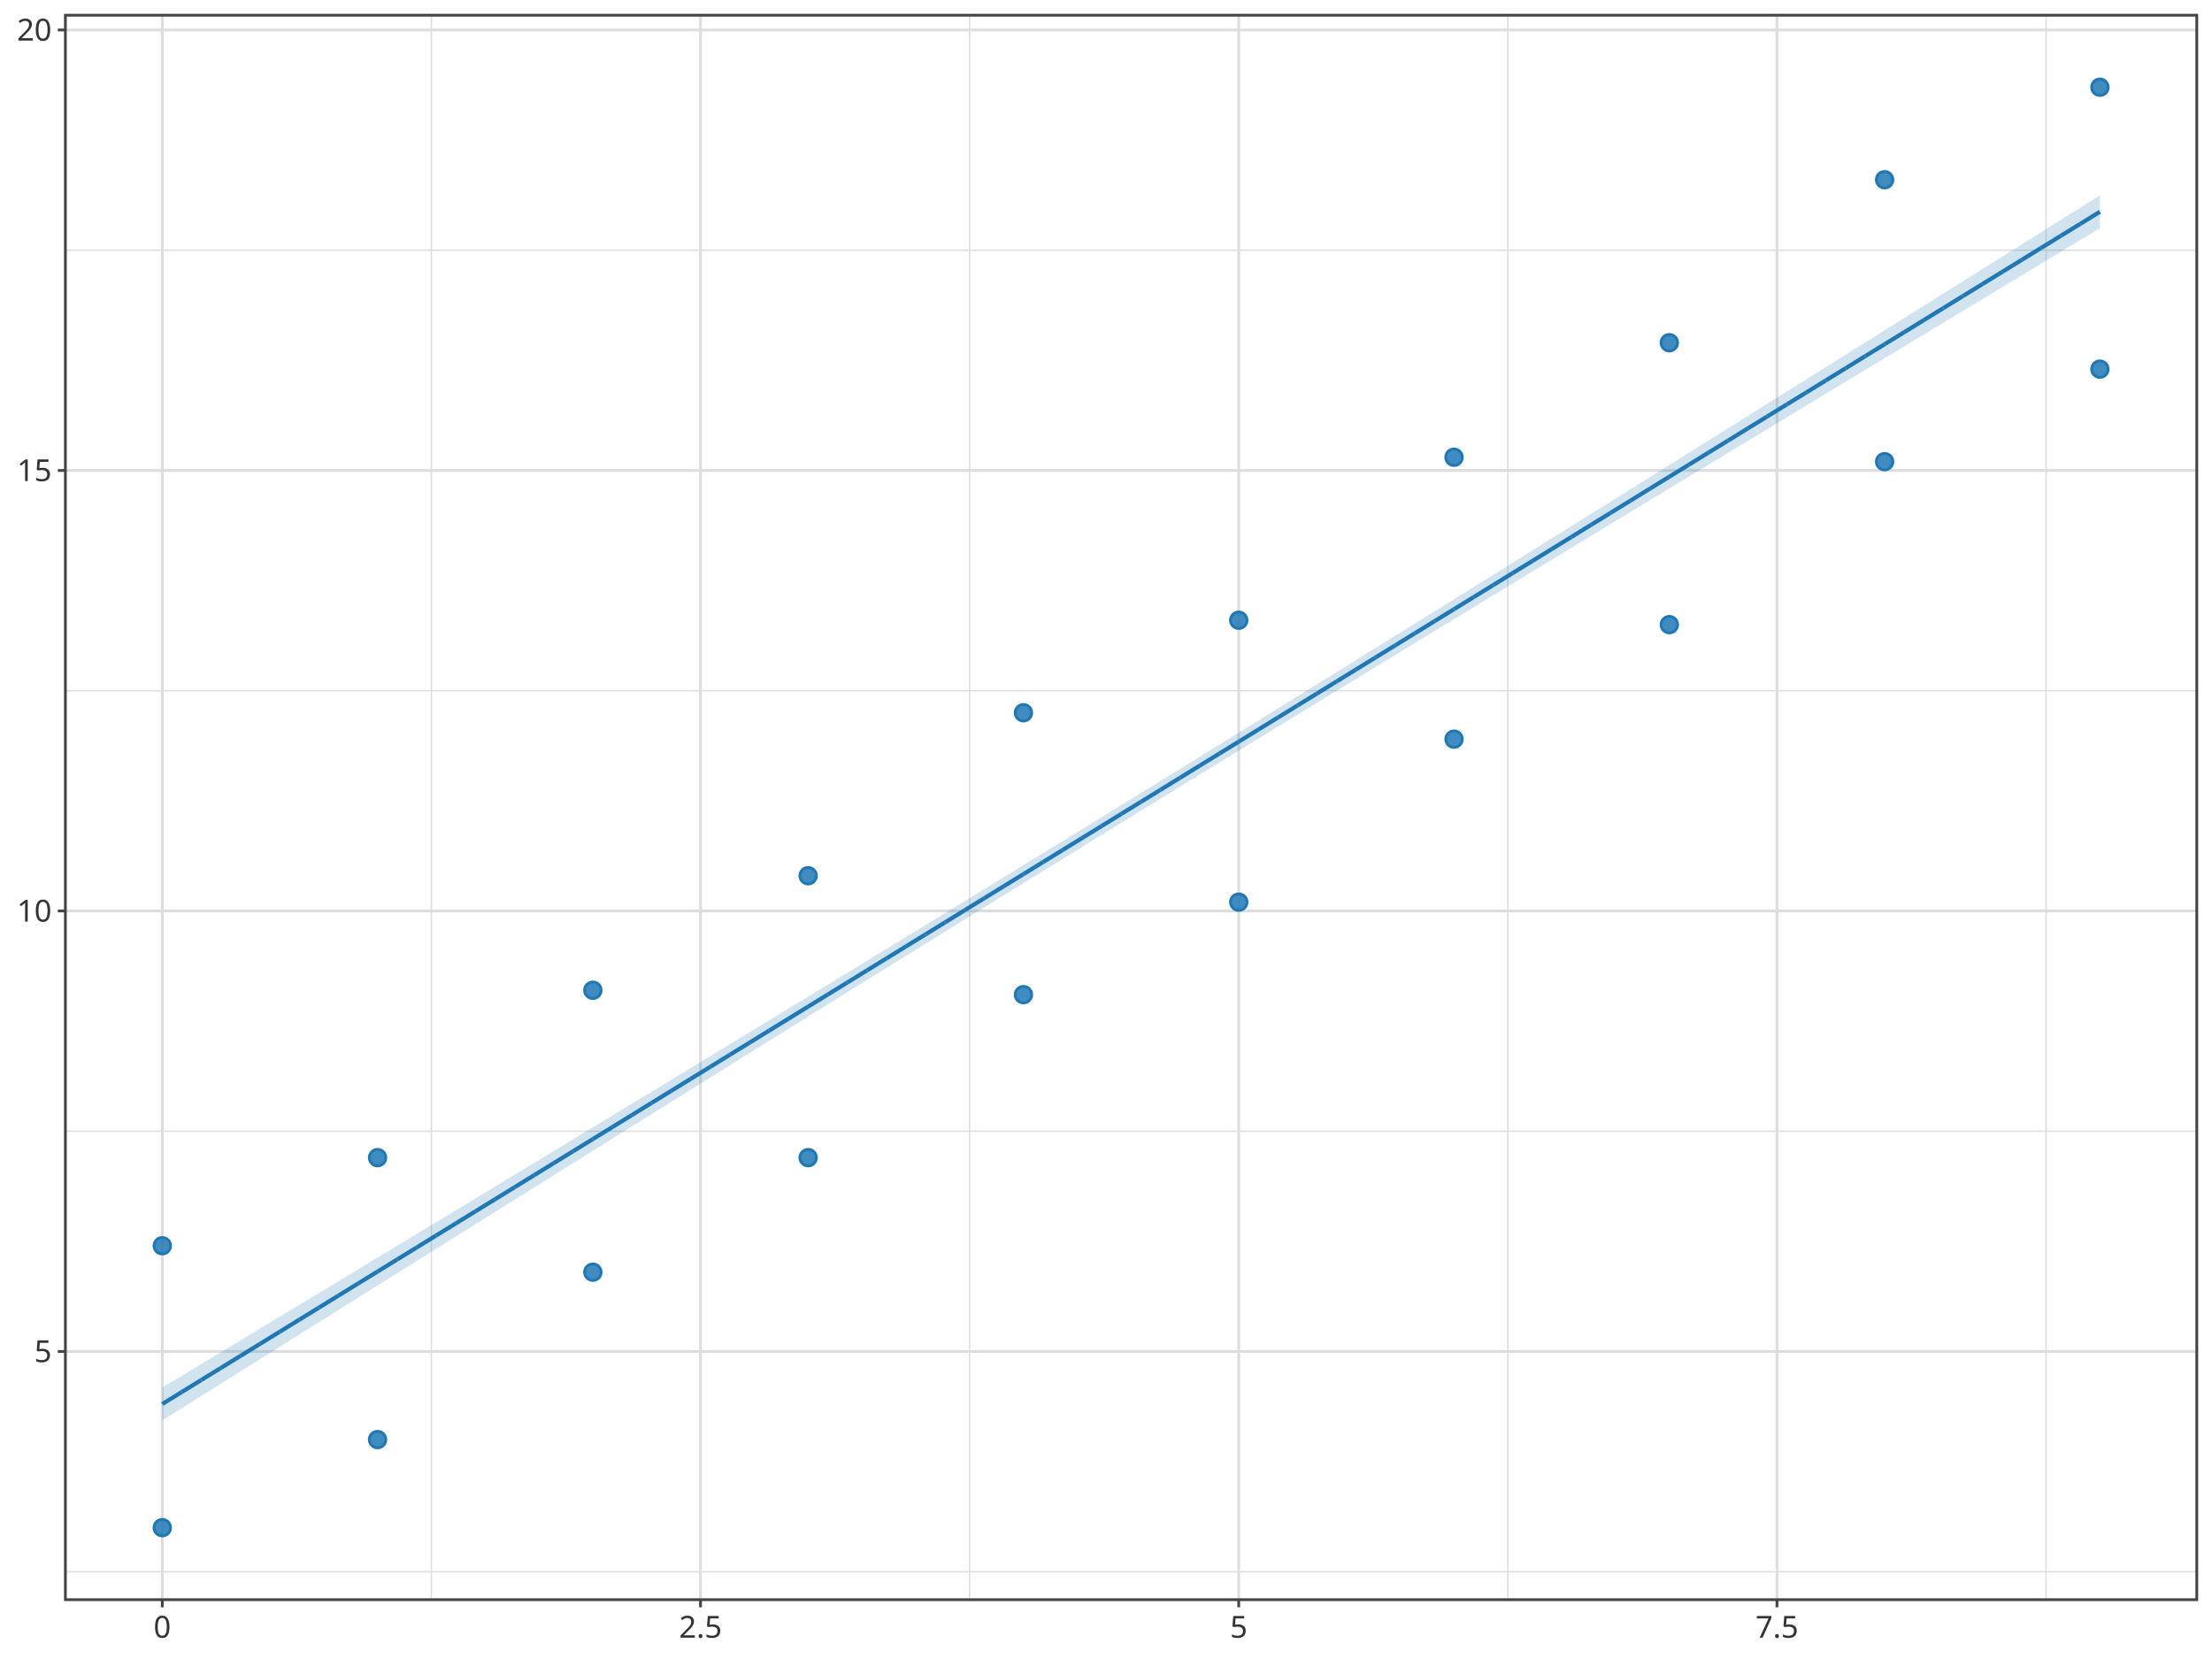
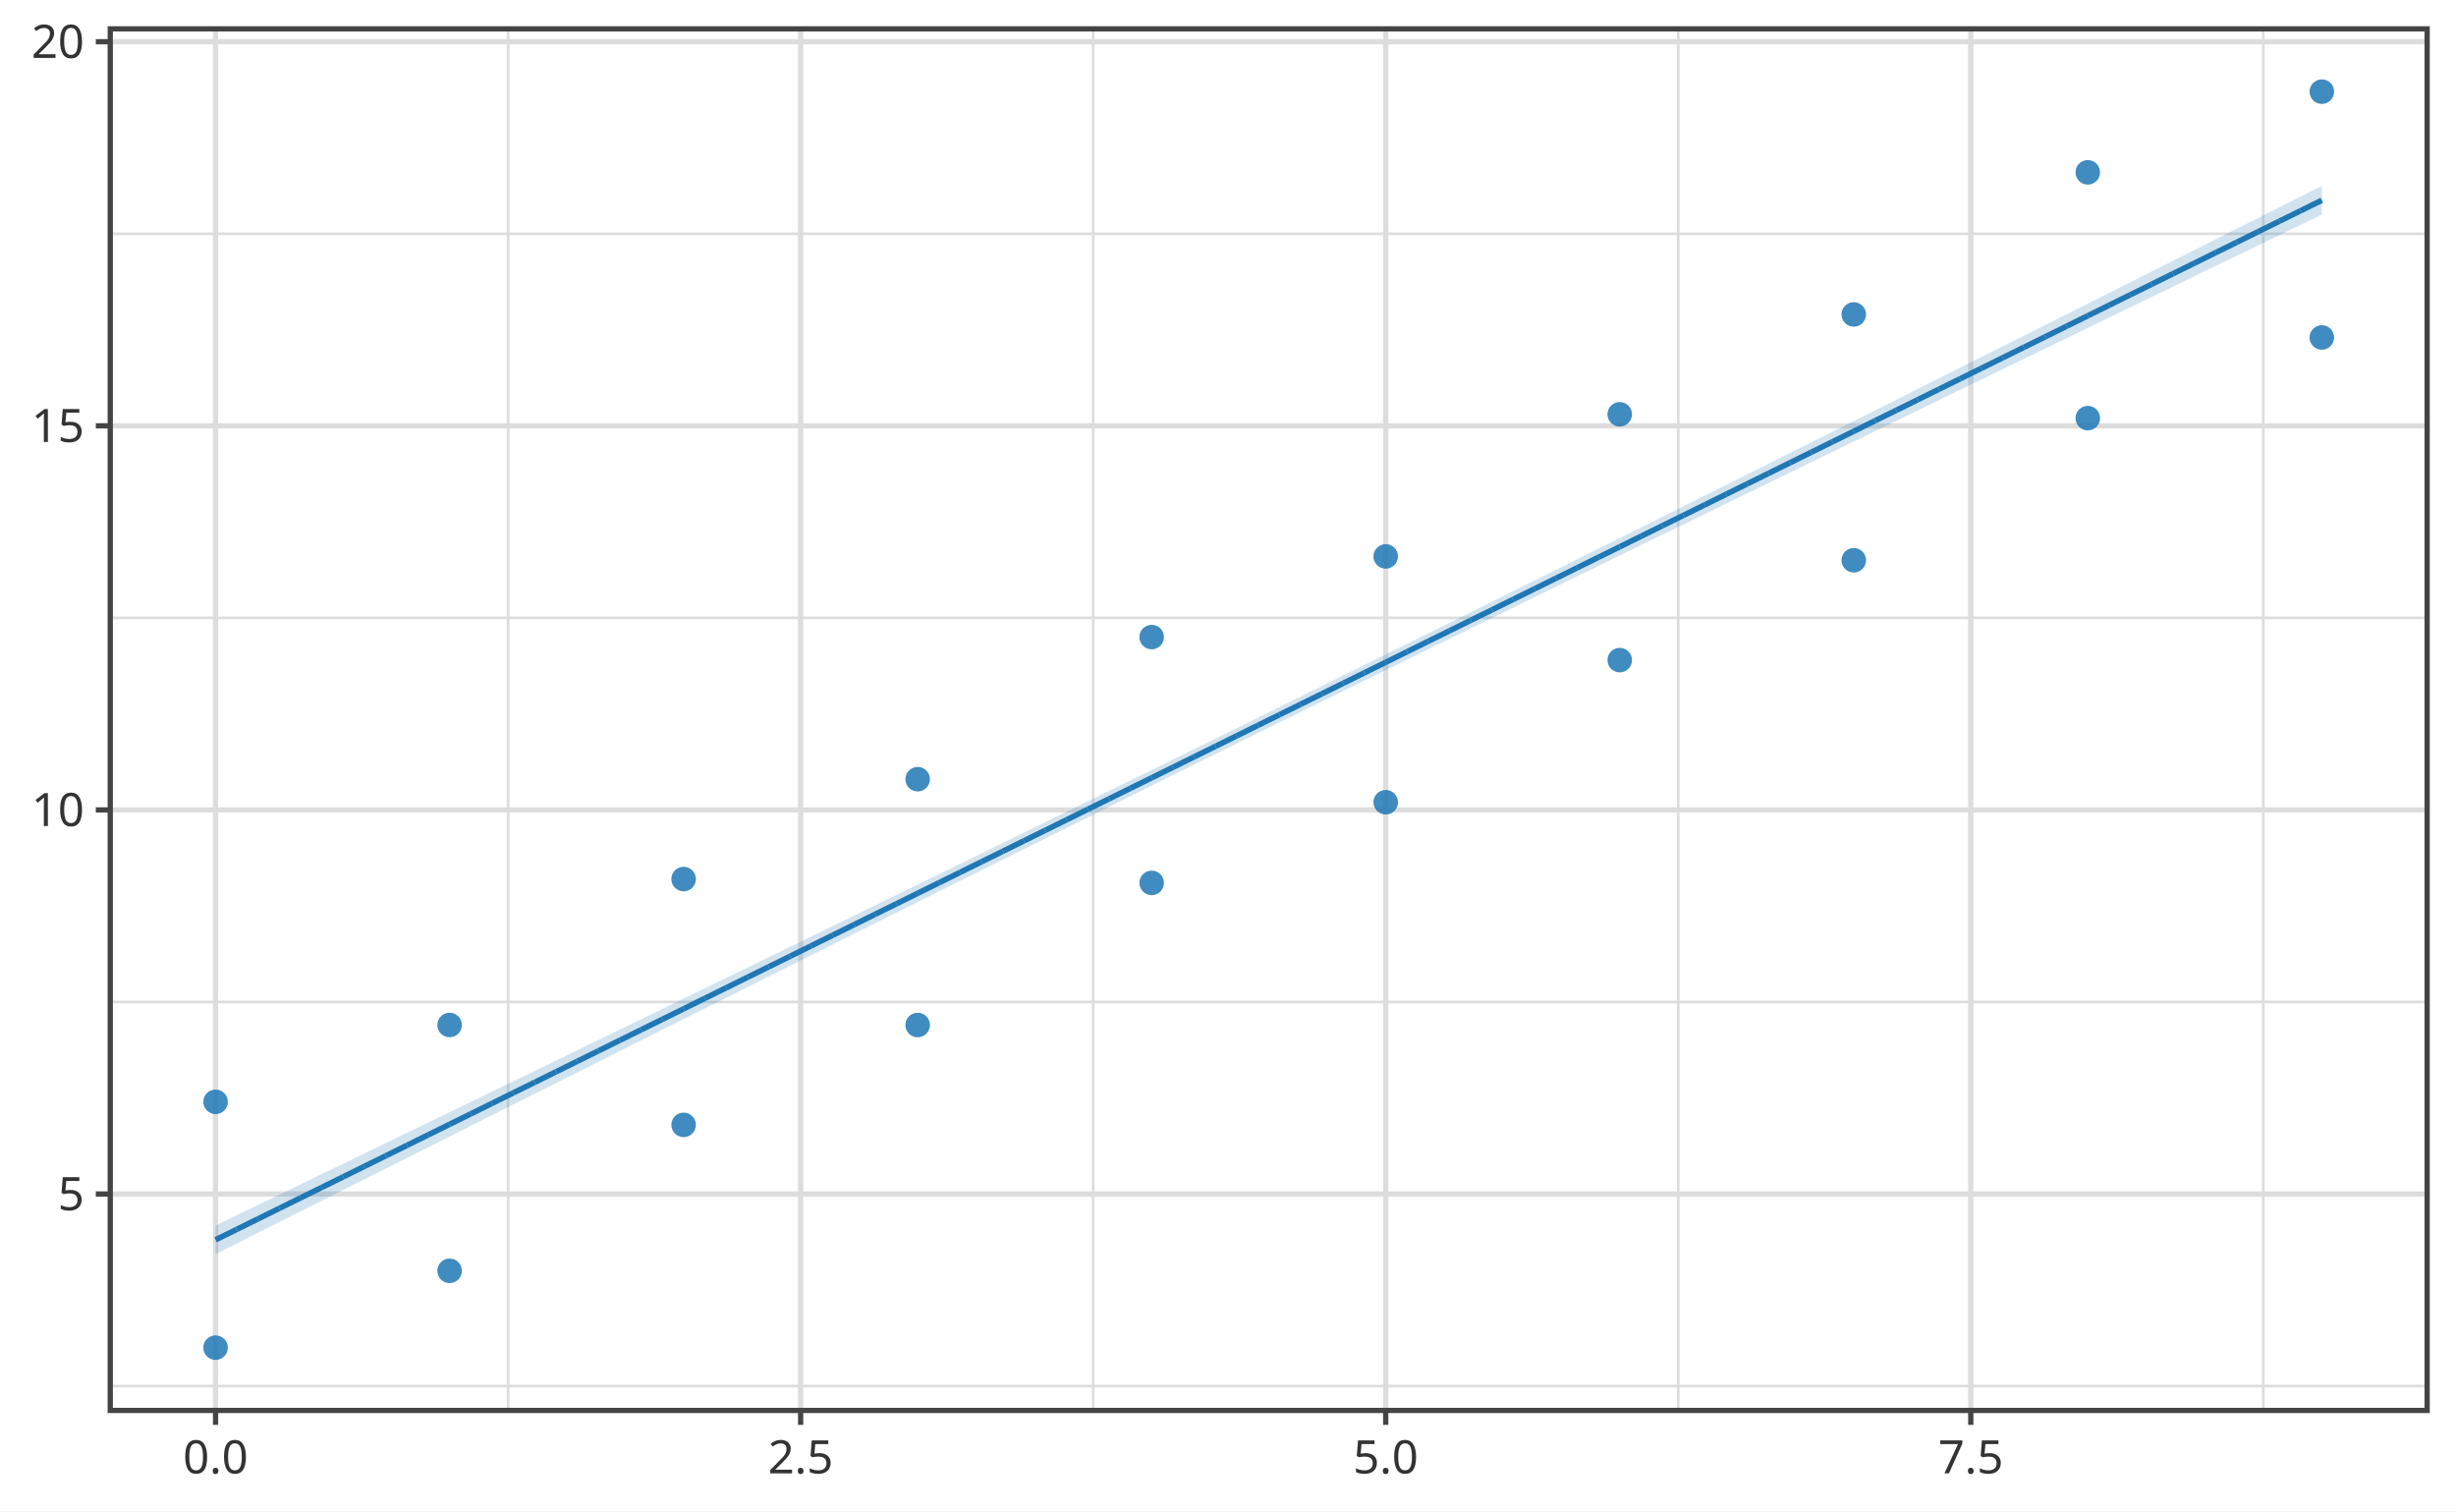
- <svg xmlns="http://www.w3.org/2000/svg" width="800" height="600" viewBox="0 0 800 600">
-   <rect x="0.0" y="0.0" width="800.0" height="600.0" fill="#ffffff" fill-opacity="1.0" stroke="none" />
-   <line x1="156.018" y1="5.5" x2="156.018" y2="578.55" stroke="#dddddd" stroke-width="0.5" />
-   <line x1="350.677" y1="5.5" x2="350.677" y2="578.55" stroke="#dddddd" stroke-width="0.5" />
-   <line x1="545.336" y1="5.5" x2="545.336" y2="578.55" stroke="#dddddd" stroke-width="0.5" />
-   <line x1="739.995" y1="5.5" x2="739.995" y2="578.55" stroke="#dddddd" stroke-width="0.5" />
-   <line x1="58.689" y1="5.5" x2="58.689" y2="578.55" stroke="#dddddd" stroke-width="1.0" />
-   <line x1="253.348" y1="5.5" x2="253.348" y2="578.55" stroke="#dddddd" stroke-width="1.0" />
-   <line x1="448.007" y1="5.5" x2="448.007" y2="578.55" stroke="#dddddd" stroke-width="1.0" />
-   <line x1="642.666" y1="5.5" x2="642.666" y2="578.55" stroke="#dddddd" stroke-width="1.0" />
-   <line x1="23.65" y1="568.434" x2="794.5" y2="568.434" stroke="#dddddd" stroke-width="0.5" />
-   <line x1="23.65" y1="409.12" x2="794.5" y2="409.12" stroke="#dddddd" stroke-width="0.5" />
-   <line x1="23.65" y1="249.807" x2="794.5" y2="249.807" stroke="#dddddd" stroke-width="0.5" />
-   <line x1="23.65" y1="90.494" x2="794.5" y2="90.494" stroke="#dddddd" stroke-width="0.5" />
-   <line x1="23.65" y1="488.777" x2="794.5" y2="488.777" stroke="#dddddd" stroke-width="1.0" />
-   <line x1="23.65" y1="329.464" x2="794.5" y2="329.464" stroke="#dddddd" stroke-width="1.0" />
-   <line x1="23.65" y1="170.15" x2="794.5" y2="170.15" stroke="#dddddd" stroke-width="1.0" />
-   <line x1="23.65" y1="10.837" x2="794.5" y2="10.837" stroke="#dddddd" stroke-width="1.0" />
-   <rect x="23.65" y="5.5" width="770.85" height="573.05" fill="#ffffff" fill-opacity="0.0" stroke="#444444" stroke-width="1.0" />
-   <line x1="58.689" y1="578.55" x2="58.689" y2="581.3" stroke="#444444" stroke-width="1.0" />
-   <text x="58.689" y="592.3" fill="#333333" font-size="11.0" font-family="sans-serif" text-anchor="middle">0</text>
-   <line x1="253.348" y1="578.55" x2="253.348" y2="581.3" stroke="#444444" stroke-width="1.0" />
-   <text x="253.348" y="592.3" fill="#333333" font-size="11.0" font-family="sans-serif" text-anchor="middle">2.5</text>
-   <line x1="448.007" y1="578.55" x2="448.007" y2="581.3" stroke="#444444" stroke-width="1.0" />
-   <text x="448.007" y="592.3" fill="#333333" font-size="11.0" font-family="sans-serif" text-anchor="middle">5</text>
-   <line x1="642.666" y1="578.55" x2="642.666" y2="581.3" stroke="#444444" stroke-width="1.0" />
-   <text x="642.666" y="592.3" fill="#333333" font-size="11.0" font-family="sans-serif" text-anchor="middle">7.5</text>
-   <line x1="23.65" y1="488.777" x2="20.9" y2="488.777" stroke="#444444" stroke-width="1.0" />
-   <text x="18.7" y="492.627" fill="#333333" font-size="11.0" font-family="sans-serif" text-anchor="end">5</text>
-   <line x1="23.65" y1="329.464" x2="20.9" y2="329.464" stroke="#444444" stroke-width="1.0" />
-   <text x="18.7" y="333.314" fill="#333333" font-size="11.0" font-family="sans-serif" text-anchor="end">10</text>
-   <line x1="23.65" y1="170.15" x2="20.9" y2="170.15" stroke="#444444" stroke-width="1.0" />
-   <text x="18.7" y="174" fill="#333333" font-size="11.0" font-family="sans-serif" text-anchor="end">15</text>
-   <line x1="23.65" y1="10.837" x2="20.9" y2="10.837" stroke="#444444" stroke-width="1.0" />
-   <text x="18.7" y="14.687" fill="#333333" font-size="11.0" font-family="sans-serif" text-anchor="end">20</text>
-   <circle cx="58.689" cy="552.502" r="3.0" fill="#1f77b4" fill-opacity="0.85" stroke="#1f77b4" stroke-width="1.0" />
-   <circle cx="136.552" cy="520.64" r="3.0" fill="#1f77b4" fill-opacity="0.85" stroke="#1f77b4" stroke-width="1.0" />
-   <circle cx="214.416" cy="460.101" r="3.0" fill="#1f77b4" fill-opacity="0.85" stroke="#1f77b4" stroke-width="1.0" />
-   <circle cx="292.28" cy="418.679" r="3.0" fill="#1f77b4" fill-opacity="0.85" stroke="#1f77b4" stroke-width="1.0" />
-   <circle cx="370.143" cy="359.733" r="3.0" fill="#1f77b4" fill-opacity="0.85" stroke="#1f77b4" stroke-width="1.0" />
-   <circle cx="448.007" cy="326.277" r="3.0" fill="#1f77b4" fill-opacity="0.85" stroke="#1f77b4" stroke-width="1.0" />
-   <circle cx="525.87" cy="267.331" r="3.0" fill="#1f77b4" fill-opacity="0.85" stroke="#1f77b4" stroke-width="1.0" />
-   <circle cx="603.734" cy="225.91" r="3.0" fill="#1f77b4" fill-opacity="0.85" stroke="#1f77b4" stroke-width="1.0" />
-   <circle cx="681.598" cy="166.964" r="3.0" fill="#1f77b4" fill-opacity="0.85" stroke="#1f77b4" stroke-width="1.0" />
-   <circle cx="759.461" cy="133.508" r="3.0" fill="#1f77b4" fill-opacity="0.85" stroke="#1f77b4" stroke-width="1.0" />
-   <circle cx="58.689" cy="450.542" r="3.0" fill="#1f77b4" fill-opacity="0.85" stroke="#1f77b4" stroke-width="1.0" />
-   <circle cx="136.552" cy="418.679" r="3.0" fill="#1f77b4" fill-opacity="0.85" stroke="#1f77b4" stroke-width="1.0" />
-   <circle cx="214.416" cy="358.14" r="3.0" fill="#1f77b4" fill-opacity="0.85" stroke="#1f77b4" stroke-width="1.0" />
-   <circle cx="292.28" cy="316.719" r="3.0" fill="#1f77b4" fill-opacity="0.85" stroke="#1f77b4" stroke-width="1.0" />
-   <circle cx="370.143" cy="257.773" r="3.0" fill="#1f77b4" fill-opacity="0.85" stroke="#1f77b4" stroke-width="1.0" />
-   <circle cx="448.007" cy="224.317" r="3.0" fill="#1f77b4" fill-opacity="0.85" stroke="#1f77b4" stroke-width="1.0" />
-   <circle cx="525.87" cy="165.371" r="3.0" fill="#1f77b4" fill-opacity="0.85" stroke="#1f77b4" stroke-width="1.0" />
-   <circle cx="603.734" cy="123.949" r="3.0" fill="#1f77b4" fill-opacity="0.85" stroke="#1f77b4" stroke-width="1.0" />
-   <circle cx="681.598" cy="65.004" r="3.0" fill="#1f77b4" fill-opacity="0.85" stroke="#1f77b4" stroke-width="1.0" />
-   <circle cx="759.461" cy="31.548" r="3.0" fill="#1f77b4" fill-opacity="0.85" stroke="#1f77b4" stroke-width="1.0" />
-   <path d="M 58.689 513.724 L 65.767 509.283 L 72.846 504.843 L 79.924 500.404 L 87.003 495.965 L 94.081 491.527 L 101.16 487.089 L 108.238 482.652 L 115.317 478.216 L 122.395 473.78 L 129.474 469.345 L 136.552 464.911 L 143.631 460.478 L 150.709 456.045 L 157.788 451.614 L 164.866 447.183 L 171.945 442.754 L 179.023 438.325 L 186.102 433.898 L 193.18 429.471 L 200.259 425.046 L 207.337 420.622 L 214.416 416.2 L 221.494 411.778 L 228.573 407.359 L 235.651 402.94 L 242.73 398.524 L 249.808 394.109 L 256.887 389.695 L 263.965 385.284 L 271.044 380.874 L 278.123 376.467 L 285.201 372.061 L 292.28 367.658 L 299.358 363.257 L 306.437 358.858 L 313.515 354.461 L 320.594 350.067 L 327.672 345.676 L 334.751 341.287 L 341.829 336.901 L 348.908 332.518 L 355.986 328.138 L 363.065 323.76 L 370.143 319.386 L 377.222 315.015 L 384.3 310.647 L 391.379 306.282 L 398.457 301.92 L 405.536 297.561 L 412.614 293.206 L 419.693 288.854 L 426.771 284.504 L 433.85 280.159 L 440.928 275.816 L 448.007 271.476 L 455.085 267.14 L 462.164 262.806 L 469.242 258.476 L 476.321 254.148 L 483.399 249.823 L 490.478 245.501 L 497.556 241.181 L 504.635 236.864 L 511.713 232.55 L 518.792 228.238 L 525.87 223.928 L 532.949 219.621 L 540.027 215.315 L 547.106 211.012 L 554.185 206.711 L 561.263 202.411 L 568.342 198.114 L 575.42 193.818 L 582.499 189.524 L 589.577 185.231 L 596.656 180.94 L 603.734 176.65 L 610.813 172.362 L 617.891 168.075 L 624.97 163.789 L 632.048 159.505 L 639.127 155.221 L 646.205 150.939 L 653.284 146.658 L 660.362 142.378 L 667.441 138.098 L 674.519 133.82 L 681.598 129.542 L 688.676 125.265 L 695.755 120.989 L 702.833 116.714 L 709.912 112.44 L 716.99 108.166 L 724.069 103.893 L 731.147 99.62 L 738.226 95.348 L 745.304 91.077 L 752.383 86.806 L 759.461 82.535 L 759.461 70.645 L 752.383 75.085 L 745.304 79.525 L 738.226 83.965 L 731.147 88.403 L 724.069 92.842 L 716.99 97.279 L 709.912 101.717 L 702.833 106.153 L 695.755 110.588 L 688.676 115.023 L 681.598 119.457 L 674.519 123.891 L 667.441 128.323 L 660.362 132.755 L 653.284 137.185 L 646.205 141.615 L 639.127 146.043 L 632.048 150.471 L 624.97 154.897 L 617.891 159.322 L 610.813 163.746 L 603.734 168.169 L 596.656 172.59 L 589.577 177.01 L 582.499 181.428 L 575.42 185.845 L 568.342 190.26 L 561.263 194.673 L 554.185 199.085 L 547.106 203.494 L 540.027 207.902 L 532.949 212.307 L 525.87 216.711 L 518.792 221.112 L 511.713 225.511 L 504.635 229.907 L 497.556 234.301 L 490.478 238.693 L 483.399 243.081 L 476.321 247.467 L 469.242 251.851 L 462.164 256.231 L 455.085 260.608 L 448.007 264.983 L 440.928 269.354 L 433.85 273.722 L 426.771 278.087 L 419.693 282.449 L 412.614 286.807 L 405.536 291.163 L 398.457 295.515 L 391.379 299.864 L 384.3 304.21 L 377.222 308.553 L 370.143 312.892 L 363.065 317.229 L 355.986 321.562 L 348.908 325.893 L 341.829 330.221 L 334.751 334.546 L 327.672 338.868 L 320.594 343.187 L 313.515 347.504 L 306.437 351.819 L 299.358 356.131 L 292.28 360.44 L 285.201 364.748 L 278.123 369.053 L 271.044 373.356 L 263.965 377.658 L 256.887 381.957 L 249.808 386.255 L 242.73 390.551 L 235.651 394.845 L 228.573 399.137 L 221.494 403.429 L 214.416 407.718 L 207.337 412.007 L 200.259 416.294 L 193.18 420.579 L 186.102 424.864 L 179.023 429.147 L 171.945 433.43 L 164.866 437.711 L 157.788 441.991 L 150.709 446.27 L 143.631 450.549 L 136.552 454.826 L 129.474 459.103 L 122.395 463.379 L 115.317 467.655 L 108.238 471.929 L 101.16 476.203 L 94.081 480.476 L 87.003 484.749 L 79.924 489.021 L 72.846 493.292 L 65.767 497.563 L 58.689 501.833 Z" fill="#1f77b4" fill-opacity="0.2" stroke="none" />
-   <line x1="58.689" y1="507.779" x2="65.767" y2="503.423" stroke="#1f77b4" stroke-width="1.5" />
-   <line x1="65.767" y1="503.423" x2="72.846" y2="499.068" stroke="#1f77b4" stroke-width="1.5" />
-   <line x1="72.846" y1="499.068" x2="79.924" y2="494.712" stroke="#1f77b4" stroke-width="1.5" />
-   <line x1="79.924" y1="494.712" x2="87.003" y2="490.357" stroke="#1f77b4" stroke-width="1.5" />
-   <line x1="87.003" y1="490.357" x2="94.081" y2="486.001" stroke="#1f77b4" stroke-width="1.5" />
-   <line x1="94.081" y1="486.001" x2="101.16" y2="481.646" stroke="#1f77b4" stroke-width="1.5" />
-   <line x1="101.16" y1="481.646" x2="108.238" y2="477.291" stroke="#1f77b4" stroke-width="1.5" />
-   <line x1="108.238" y1="477.291" x2="115.317" y2="472.935" stroke="#1f77b4" stroke-width="1.5" />
-   <line x1="115.317" y1="472.935" x2="122.395" y2="468.58" stroke="#1f77b4" stroke-width="1.5" />
-   <line x1="122.395" y1="468.58" x2="129.474" y2="464.224" stroke="#1f77b4" stroke-width="1.5" />
-   <line x1="129.474" y1="464.224" x2="136.552" y2="459.869" stroke="#1f77b4" stroke-width="1.5" />
-   <line x1="136.552" y1="459.869" x2="143.631" y2="455.513" stroke="#1f77b4" stroke-width="1.5" />
-   <line x1="143.631" y1="455.513" x2="150.709" y2="451.158" stroke="#1f77b4" stroke-width="1.5" />
-   <line x1="150.709" y1="451.158" x2="157.788" y2="446.802" stroke="#1f77b4" stroke-width="1.5" />
-   <line x1="157.788" y1="446.802" x2="164.866" y2="442.447" stroke="#1f77b4" stroke-width="1.5" />
-   <line x1="164.866" y1="442.447" x2="171.945" y2="438.092" stroke="#1f77b4" stroke-width="1.5" />
-   <line x1="171.945" y1="438.092" x2="179.023" y2="433.736" stroke="#1f77b4" stroke-width="1.5" />
-   <line x1="179.023" y1="433.736" x2="186.102" y2="429.381" stroke="#1f77b4" stroke-width="1.5" />
-   <line x1="186.102" y1="429.381" x2="193.18" y2="425.025" stroke="#1f77b4" stroke-width="1.5" />
-   <line x1="193.18" y1="425.025" x2="200.259" y2="420.67" stroke="#1f77b4" stroke-width="1.5" />
-   <line x1="200.259" y1="420.67" x2="207.337" y2="416.314" stroke="#1f77b4" stroke-width="1.5" />
-   <line x1="207.337" y1="416.314" x2="214.416" y2="411.959" stroke="#1f77b4" stroke-width="1.5" />
-   <line x1="214.416" y1="411.959" x2="221.494" y2="407.604" stroke="#1f77b4" stroke-width="1.5" />
-   <line x1="221.494" y1="407.604" x2="228.573" y2="403.248" stroke="#1f77b4" stroke-width="1.5" />
-   <line x1="228.573" y1="403.248" x2="235.651" y2="398.893" stroke="#1f77b4" stroke-width="1.5" />
-   <line x1="235.651" y1="398.893" x2="242.73" y2="394.537" stroke="#1f77b4" stroke-width="1.5" />
-   <line x1="242.73" y1="394.537" x2="249.808" y2="390.182" stroke="#1f77b4" stroke-width="1.5" />
-   <line x1="249.808" y1="390.182" x2="256.887" y2="385.826" stroke="#1f77b4" stroke-width="1.5" />
-   <line x1="256.887" y1="385.826" x2="263.965" y2="381.471" stroke="#1f77b4" stroke-width="1.5" />
-   <line x1="263.965" y1="381.471" x2="271.044" y2="377.115" stroke="#1f77b4" stroke-width="1.5" />
-   <line x1="271.044" y1="377.115" x2="278.123" y2="372.76" stroke="#1f77b4" stroke-width="1.5" />
-   <line x1="278.123" y1="372.76" x2="285.201" y2="368.405" stroke="#1f77b4" stroke-width="1.5" />
-   <line x1="285.201" y1="368.405" x2="292.28" y2="364.049" stroke="#1f77b4" stroke-width="1.5" />
-   <line x1="292.28" y1="364.049" x2="299.358" y2="359.694" stroke="#1f77b4" stroke-width="1.5" />
-   <line x1="299.358" y1="359.694" x2="306.437" y2="355.338" stroke="#1f77b4" stroke-width="1.5" />
-   <line x1="306.437" y1="355.338" x2="313.515" y2="350.983" stroke="#1f77b4" stroke-width="1.5" />
-   <line x1="313.515" y1="350.983" x2="320.594" y2="346.627" stroke="#1f77b4" stroke-width="1.5" />
-   <line x1="320.594" y1="346.627" x2="327.672" y2="342.272" stroke="#1f77b4" stroke-width="1.5" />
-   <line x1="327.672" y1="342.272" x2="334.751" y2="337.916" stroke="#1f77b4" stroke-width="1.5" />
-   <line x1="334.751" y1="337.916" x2="341.829" y2="333.561" stroke="#1f77b4" stroke-width="1.5" />
-   <line x1="341.829" y1="333.561" x2="348.908" y2="329.206" stroke="#1f77b4" stroke-width="1.5" />
-   <line x1="348.908" y1="329.206" x2="355.986" y2="324.85" stroke="#1f77b4" stroke-width="1.5" />
-   <line x1="355.986" y1="324.85" x2="363.065" y2="320.495" stroke="#1f77b4" stroke-width="1.5" />
-   <line x1="363.065" y1="320.495" x2="370.143" y2="316.139" stroke="#1f77b4" stroke-width="1.5" />
-   <line x1="370.143" y1="316.139" x2="377.222" y2="311.784" stroke="#1f77b4" stroke-width="1.5" />
-   <line x1="377.222" y1="311.784" x2="384.3" y2="307.428" stroke="#1f77b4" stroke-width="1.5" />
-   <line x1="384.3" y1="307.428" x2="391.379" y2="303.073" stroke="#1f77b4" stroke-width="1.5" />
-   <line x1="391.379" y1="303.073" x2="398.457" y2="298.717" stroke="#1f77b4" stroke-width="1.5" />
-   <line x1="398.457" y1="298.717" x2="405.536" y2="294.362" stroke="#1f77b4" stroke-width="1.5" />
-   <line x1="405.536" y1="294.362" x2="412.614" y2="290.007" stroke="#1f77b4" stroke-width="1.5" />
-   <line x1="412.614" y1="290.007" x2="419.693" y2="285.651" stroke="#1f77b4" stroke-width="1.5" />
-   <line x1="419.693" y1="285.651" x2="426.771" y2="281.296" stroke="#1f77b4" stroke-width="1.5" />
-   <line x1="426.771" y1="281.296" x2="433.85" y2="276.94" stroke="#1f77b4" stroke-width="1.5" />
-   <line x1="433.85" y1="276.94" x2="440.928" y2="272.585" stroke="#1f77b4" stroke-width="1.5" />
-   <line x1="440.928" y1="272.585" x2="448.007" y2="268.229" stroke="#1f77b4" stroke-width="1.5" />
-   <line x1="448.007" y1="268.229" x2="455.085" y2="263.874" stroke="#1f77b4" stroke-width="1.5" />
-   <line x1="455.085" y1="263.874" x2="462.164" y2="259.519" stroke="#1f77b4" stroke-width="1.5" />
-   <line x1="462.164" y1="259.519" x2="469.242" y2="255.163" stroke="#1f77b4" stroke-width="1.5" />
-   <line x1="469.242" y1="255.163" x2="476.321" y2="250.808" stroke="#1f77b4" stroke-width="1.5" />
-   <line x1="476.321" y1="250.808" x2="483.399" y2="246.452" stroke="#1f77b4" stroke-width="1.5" />
-   <line x1="483.399" y1="246.452" x2="490.478" y2="242.097" stroke="#1f77b4" stroke-width="1.5" />
-   <line x1="490.478" y1="242.097" x2="497.556" y2="237.741" stroke="#1f77b4" stroke-width="1.5" />
-   <line x1="497.556" y1="237.741" x2="504.635" y2="233.386" stroke="#1f77b4" stroke-width="1.5" />
-   <line x1="504.635" y1="233.386" x2="511.713" y2="229.03" stroke="#1f77b4" stroke-width="1.5" />
-   <line x1="511.713" y1="229.03" x2="518.792" y2="224.675" stroke="#1f77b4" stroke-width="1.5" />
-   <line x1="518.792" y1="224.675" x2="525.87" y2="220.32" stroke="#1f77b4" stroke-width="1.5" />
-   <line x1="525.87" y1="220.32" x2="532.949" y2="215.964" stroke="#1f77b4" stroke-width="1.5" />
-   <line x1="532.949" y1="215.964" x2="540.027" y2="211.609" stroke="#1f77b4" stroke-width="1.5" />
-   <line x1="540.027" y1="211.609" x2="547.106" y2="207.253" stroke="#1f77b4" stroke-width="1.5" />
-   <line x1="547.106" y1="207.253" x2="554.185" y2="202.898" stroke="#1f77b4" stroke-width="1.5" />
-   <line x1="554.185" y1="202.898" x2="561.263" y2="198.542" stroke="#1f77b4" stroke-width="1.5" />
-   <line x1="561.263" y1="198.542" x2="568.342" y2="194.187" stroke="#1f77b4" stroke-width="1.5" />
-   <line x1="568.342" y1="194.187" x2="575.42" y2="189.831" stroke="#1f77b4" stroke-width="1.5" />
-   <line x1="575.42" y1="189.831" x2="582.499" y2="185.476" stroke="#1f77b4" stroke-width="1.5" />
-   <line x1="582.499" y1="185.476" x2="589.577" y2="181.121" stroke="#1f77b4" stroke-width="1.5" />
-   <line x1="589.577" y1="181.121" x2="596.656" y2="176.765" stroke="#1f77b4" stroke-width="1.5" />
-   <line x1="596.656" y1="176.765" x2="603.734" y2="172.41" stroke="#1f77b4" stroke-width="1.5" />
-   <line x1="603.734" y1="172.41" x2="610.813" y2="168.054" stroke="#1f77b4" stroke-width="1.5" />
-   <line x1="610.813" y1="168.054" x2="617.891" y2="163.699" stroke="#1f77b4" stroke-width="1.5" />
-   <line x1="617.891" y1="163.699" x2="624.97" y2="159.343" stroke="#1f77b4" stroke-width="1.5" />
-   <line x1="624.97" y1="159.343" x2="632.048" y2="154.988" stroke="#1f77b4" stroke-width="1.5" />
-   <line x1="632.048" y1="154.988" x2="639.127" y2="150.632" stroke="#1f77b4" stroke-width="1.5" />
-   <line x1="639.127" y1="150.632" x2="646.205" y2="146.277" stroke="#1f77b4" stroke-width="1.5" />
-   <line x1="646.205" y1="146.277" x2="653.284" y2="141.922" stroke="#1f77b4" stroke-width="1.5" />
-   <line x1="653.284" y1="141.922" x2="660.362" y2="137.566" stroke="#1f77b4" stroke-width="1.5" />
-   <line x1="660.362" y1="137.566" x2="667.441" y2="133.211" stroke="#1f77b4" stroke-width="1.5" />
-   <line x1="667.441" y1="133.211" x2="674.519" y2="128.855" stroke="#1f77b4" stroke-width="1.5" />
-   <line x1="674.519" y1="128.855" x2="681.598" y2="124.5" stroke="#1f77b4" stroke-width="1.5" />
-   <line x1="681.598" y1="124.5" x2="688.676" y2="120.144" stroke="#1f77b4" stroke-width="1.5" />
-   <line x1="688.676" y1="120.144" x2="695.755" y2="115.789" stroke="#1f77b4" stroke-width="1.5" />
-   <line x1="695.755" y1="115.789" x2="702.833" y2="111.433" stroke="#1f77b4" stroke-width="1.5" />
-   <line x1="702.833" y1="111.433" x2="709.912" y2="107.078" stroke="#1f77b4" stroke-width="1.5" />
-   <line x1="709.912" y1="107.078" x2="716.99" y2="102.723" stroke="#1f77b4" stroke-width="1.5" />
-   <line x1="716.99" y1="102.723" x2="724.069" y2="98.367" stroke="#1f77b4" stroke-width="1.5" />
-   <line x1="724.069" y1="98.367" x2="731.147" y2="94.012" stroke="#1f77b4" stroke-width="1.5" />
-   <line x1="731.147" y1="94.012" x2="738.226" y2="89.656" stroke="#1f77b4" stroke-width="1.5" />
-   <line x1="738.226" y1="89.656" x2="745.304" y2="85.301" stroke="#1f77b4" stroke-width="1.5" />
-   <line x1="745.304" y1="85.301" x2="752.383" y2="80.945" stroke="#1f77b4" stroke-width="1.5" />
-   <line x1="752.383" y1="80.945" x2="759.461" y2="76.59" stroke="#1f77b4" stroke-width="1.5" />
+ <svg xmlns="http://www.w3.org/2000/svg" width="624" height="384" viewBox="0 0 624 384">
+   <rect x="0.0" y="0.0" width="624.0" height="384.0" fill="#ffffff" fill-opacity="1.0" stroke="none" />
+   <line x1="129.095" y1="7.333" x2="129.095" y2="358.333" stroke="#dddddd" stroke-width="0.667" />
+   <line x1="277.745" y1="7.333" x2="277.745" y2="358.333" stroke="#dddddd" stroke-width="0.667" />
+   <line x1="426.395" y1="7.333" x2="426.395" y2="358.333" stroke="#dddddd" stroke-width="0.667" />
+   <line x1="575.045" y1="7.333" x2="575.045" y2="358.333" stroke="#dddddd" stroke-width="0.667" />
+   <line x1="54.77" y1="7.333" x2="54.77" y2="358.333" stroke="#dddddd" stroke-width="1.333" />
+   <line x1="203.42" y1="7.333" x2="203.42" y2="358.333" stroke="#dddddd" stroke-width="1.333" />
+   <line x1="352.07" y1="7.333" x2="352.07" y2="358.333" stroke="#dddddd" stroke-width="1.333" />
+   <line x1="500.72" y1="7.333" x2="500.72" y2="358.333" stroke="#dddddd" stroke-width="1.333" />
+   <line x1="28.013" y1="352.137" x2="616.667" y2="352.137" stroke="#dddddd" stroke-width="0.667" />
+   <line x1="28.013" y1="254.556" x2="616.667" y2="254.556" stroke="#dddddd" stroke-width="0.667" />
+   <line x1="28.013" y1="156.974" x2="616.667" y2="156.974" stroke="#dddddd" stroke-width="0.667" />
+   <line x1="28.013" y1="59.393" x2="616.667" y2="59.393" stroke="#dddddd" stroke-width="0.667" />
+   <line x1="28.013" y1="303.346" x2="616.667" y2="303.346" stroke="#dddddd" stroke-width="1.333" />
+   <line x1="28.013" y1="205.765" x2="616.667" y2="205.765" stroke="#dddddd" stroke-width="1.333" />
+   <line x1="28.013" y1="108.184" x2="616.667" y2="108.184" stroke="#dddddd" stroke-width="1.333" />
+   <line x1="28.013" y1="10.602" x2="616.667" y2="10.602" stroke="#dddddd" stroke-width="1.333" />
+   <rect x="28.013" y="7.333" width="588.653" height="351.0" fill="#ffffff" fill-opacity="0.0" stroke="#444444" stroke-width="1.333" />
+   <line x1="54.77" y1="358.333" x2="54.77" y2="362.0" stroke="#444444" stroke-width="1.333" />
+   <text x="54.77" y="374.32" fill="#333333" font-size="11.733" font-family="sans-serif" text-anchor="middle">0.0</text>
+   <line x1="203.42" y1="358.333" x2="203.42" y2="362.0" stroke="#444444" stroke-width="1.333" />
+   <text x="203.42" y="374.32" fill="#333333" font-size="11.733" font-family="sans-serif" text-anchor="middle">2.5</text>
+   <line x1="352.07" y1="358.333" x2="352.07" y2="362.0" stroke="#444444" stroke-width="1.333" />
+   <text x="352.07" y="374.32" fill="#333333" font-size="11.733" font-family="sans-serif" text-anchor="middle">5.0</text>
+   <line x1="500.72" y1="358.333" x2="500.72" y2="362.0" stroke="#444444" stroke-width="1.333" />
+   <text x="500.72" y="374.32" fill="#333333" font-size="11.733" font-family="sans-serif" text-anchor="middle">7.5</text>
+   <line x1="28.013" y1="303.346" x2="24.347" y2="303.346" stroke="#444444" stroke-width="1.333" />
+   <text x="21.413" y="307.453" fill="#333333" font-size="11.733" font-family="sans-serif" text-anchor="end">5</text>
+   <line x1="28.013" y1="205.765" x2="24.347" y2="205.765" stroke="#444444" stroke-width="1.333" />
+   <text x="21.413" y="209.872" fill="#333333" font-size="11.733" font-family="sans-serif" text-anchor="end">10</text>
+   <line x1="28.013" y1="108.184" x2="24.347" y2="108.184" stroke="#444444" stroke-width="1.333" />
+   <text x="21.413" y="112.29" fill="#333333" font-size="11.733" font-family="sans-serif" text-anchor="end">15</text>
+   <line x1="28.013" y1="10.602" x2="24.347" y2="10.602" stroke="#444444" stroke-width="1.333" />
+   <text x="21.413" y="14.709" fill="#333333" font-size="11.733" font-family="sans-serif" text-anchor="end">20</text>
+   <circle cx="54.77" cy="342.379" r="3.118" fill="#1f77b4" fill-opacity="0.85" stroke="none" />
+   <circle cx="114.23" cy="322.863" r="3.118" fill="#1f77b4" fill-opacity="0.85" stroke="none" />
+   <circle cx="173.69" cy="285.782" r="3.118" fill="#1f77b4" fill-opacity="0.85" stroke="none" />
+   <circle cx="233.15" cy="260.41" r="3.118" fill="#1f77b4" fill-opacity="0.85" stroke="none" />
+   <circle cx="292.61" cy="224.305" r="3.118" fill="#1f77b4" fill-opacity="0.85" stroke="none" />
+   <circle cx="352.07" cy="203.813" r="3.118" fill="#1f77b4" fill-opacity="0.85" stroke="none" />
+   <circle cx="411.53" cy="167.708" r="3.118" fill="#1f77b4" fill-opacity="0.85" stroke="none" />
+   <circle cx="470.99" cy="142.337" r="3.118" fill="#1f77b4" fill-opacity="0.85" stroke="none" />
+   <circle cx="530.45" cy="106.232" r="3.118" fill="#1f77b4" fill-opacity="0.85" stroke="none" />
+   <circle cx="589.91" cy="85.74" r="3.118" fill="#1f77b4" fill-opacity="0.85" stroke="none" />
+   <circle cx="54.77" cy="279.927" r="3.118" fill="#1f77b4" fill-opacity="0.85" stroke="none" />
+   <circle cx="114.23" cy="260.41" r="3.118" fill="#1f77b4" fill-opacity="0.85" stroke="none" />
+   <circle cx="173.69" cy="223.33" r="3.118" fill="#1f77b4" fill-opacity="0.85" stroke="none" />
+   <circle cx="233.15" cy="197.958" r="3.118" fill="#1f77b4" fill-opacity="0.85" stroke="none" />
+   <circle cx="292.61" cy="161.853" r="3.118" fill="#1f77b4" fill-opacity="0.85" stroke="none" />
+   <circle cx="352.07" cy="141.361" r="3.118" fill="#1f77b4" fill-opacity="0.85" stroke="none" />
+   <circle cx="411.53" cy="105.256" r="3.118" fill="#1f77b4" fill-opacity="0.85" stroke="none" />
+   <circle cx="470.99" cy="79.885" r="3.118" fill="#1f77b4" fill-opacity="0.85" stroke="none" />
+   <circle cx="530.45" cy="43.78" r="3.118" fill="#1f77b4" fill-opacity="0.85" stroke="none" />
+   <circle cx="589.91" cy="23.288" r="3.118" fill="#1f77b4" fill-opacity="0.85" stroke="none" />
+   <path d="M 54.77 318.627 L 60.176 315.907 L 65.581 313.187 L 70.987 310.468 L 76.392 307.749 L 81.798 305.031 L 87.203 302.312 L 92.608 299.595 L 98.014 296.877 L 103.419 294.161 L 108.825 291.444 L 114.23 288.728 L 119.636 286.013 L 125.041 283.298 L 130.447 280.583 L 135.852 277.87 L 141.257 275.156 L 146.663 272.444 L 152.068 269.732 L 157.474 267.021 L 162.879 264.31 L 168.285 261.601 L 173.69 258.892 L 179.096 256.184 L 184.501 253.477 L 189.907 250.77 L 195.312 248.065 L 200.717 245.361 L 206.123 242.658 L 211.528 239.956 L 216.934 237.255 L 222.339 234.555 L 227.745 231.856 L 233.15 229.159 L 238.556 226.464 L 243.961 223.769 L 249.366 221.076 L 254.772 218.385 L 260.177 215.695 L 265.583 213.007 L 270.988 210.321 L 276.394 207.636 L 281.799 204.953 L 287.205 202.272 L 292.61 199.592 L 298.015 196.915 L 303.421 194.239 L 308.826 191.566 L 314.232 188.894 L 319.637 186.224 L 325.043 183.557 L 330.448 180.891 L 335.854 178.227 L 341.259 175.565 L 346.665 172.905 L 352.07 170.247 L 357.475 167.591 L 362.881 164.936 L 368.286 162.284 L 373.692 159.633 L 379.097 156.984 L 384.503 154.337 L 389.908 151.691 L 395.314 149.047 L 400.719 146.404 L 406.124 143.763 L 411.53 141.123 L 416.935 138.485 L 422.341 135.848 L 427.746 133.212 L 433.152 130.577 L 438.557 127.944 L 443.963 125.312 L 449.368 122.68 L 454.773 120.05 L 460.179 117.421 L 465.584 114.792 L 470.99 112.165 L 476.395 109.538 L 481.801 106.913 L 487.206 104.287 L 492.612 101.663 L 498.017 99.039 L 503.423 96.417 L 508.828 93.794 L 514.233 91.172 L 519.639 88.551 L 525.044 85.931 L 530.45 83.311 L 535.855 80.691 L 541.261 78.072 L 546.666 75.453 L 552.072 72.835 L 557.477 70.217 L 562.882 67.6 L 568.288 64.983 L 573.693 62.366 L 579.099 59.75 L 584.504 57.134 L 589.91 54.518 L 589.91 47.235 L 584.504 49.955 L 579.099 52.675 L 573.693 55.394 L 568.288 58.113 L 562.882 60.831 L 557.477 63.549 L 552.072 66.267 L 546.666 68.984 L 541.261 71.701 L 535.855 74.418 L 530.45 77.134 L 525.044 79.849 L 519.639 82.564 L 514.233 85.278 L 508.828 87.992 L 503.423 90.705 L 498.017 93.418 L 492.612 96.13 L 487.206 98.841 L 481.801 101.551 L 476.395 104.261 L 470.99 106.97 L 465.584 109.678 L 460.179 112.385 L 454.773 115.091 L 449.368 117.797 L 443.963 120.501 L 438.557 123.204 L 433.152 125.906 L 427.746 128.607 L 422.341 131.307 L 416.935 134.005 L 411.53 136.703 L 406.124 139.398 L 400.719 142.093 L 395.314 144.786 L 389.908 147.477 L 384.503 150.167 L 379.097 152.855 L 373.692 155.541 L 368.286 158.226 L 362.881 160.909 L 357.475 163.59 L 352.07 166.269 L 346.665 168.947 L 341.259 171.622 L 335.854 174.296 L 330.448 176.968 L 325.043 179.638 L 319.637 182.305 L 314.232 184.971 L 308.826 187.635 L 303.421 190.297 L 298.015 192.957 L 292.61 195.615 L 287.205 198.271 L 281.799 200.925 L 276.394 203.578 L 270.988 206.229 L 265.583 208.878 L 260.177 211.525 L 254.772 214.171 L 249.366 216.815 L 243.961 219.458 L 238.556 222.099 L 233.15 224.739 L 227.745 227.377 L 222.339 230.014 L 216.934 232.65 L 211.528 235.284 L 206.123 237.918 L 200.717 240.55 L 195.312 243.181 L 189.907 245.812 L 184.501 248.441 L 179.096 251.069 L 173.69 253.697 L 168.285 256.323 L 162.879 258.949 L 157.474 261.574 L 152.068 264.199 L 146.663 266.822 L 141.257 269.445 L 135.852 272.068 L 130.447 274.689 L 125.041 277.311 L 119.636 279.931 L 114.23 282.551 L 108.825 285.171 L 103.419 287.79 L 98.014 290.409 L 92.608 293.027 L 87.203 295.645 L 81.798 298.262 L 76.392 300.879 L 70.987 303.496 L 65.581 306.112 L 60.176 308.728 L 54.77 311.343 Z" fill="#1f77b4" fill-opacity="0.2" stroke="none" />
+   <line x1="54.77" y1="314.985" x2="60.176" y2="312.317" stroke="#1f77b4" stroke-width="1.421" />
+   <line x1="60.176" y1="312.317" x2="65.581" y2="309.65" stroke="#1f77b4" stroke-width="1.421" />
+   <line x1="65.581" y1="309.65" x2="70.987" y2="306.982" stroke="#1f77b4" stroke-width="1.421" />
+   <line x1="70.987" y1="306.982" x2="76.392" y2="304.314" stroke="#1f77b4" stroke-width="1.421" />
+   <line x1="76.392" y1="304.314" x2="81.798" y2="301.646" stroke="#1f77b4" stroke-width="1.421" />
+   <line x1="81.798" y1="301.646" x2="87.203" y2="298.978" stroke="#1f77b4" stroke-width="1.421" />
+   <line x1="87.203" y1="298.978" x2="92.608" y2="296.311" stroke="#1f77b4" stroke-width="1.421" />
+   <line x1="92.608" y1="296.311" x2="98.014" y2="293.643" stroke="#1f77b4" stroke-width="1.421" />
+   <line x1="98.014" y1="293.643" x2="103.419" y2="290.975" stroke="#1f77b4" stroke-width="1.421" />
+   <line x1="103.419" y1="290.975" x2="108.825" y2="288.307" stroke="#1f77b4" stroke-width="1.421" />
+   <line x1="108.825" y1="288.307" x2="114.23" y2="285.64" stroke="#1f77b4" stroke-width="1.421" />
+   <line x1="114.23" y1="285.64" x2="119.636" y2="282.972" stroke="#1f77b4" stroke-width="1.421" />
+   <line x1="119.636" y1="282.972" x2="125.041" y2="280.304" stroke="#1f77b4" stroke-width="1.421" />
+   <line x1="125.041" y1="280.304" x2="130.447" y2="277.636" stroke="#1f77b4" stroke-width="1.421" />
+   <line x1="130.447" y1="277.636" x2="135.852" y2="274.969" stroke="#1f77b4" stroke-width="1.421" />
+   <line x1="135.852" y1="274.969" x2="141.257" y2="272.301" stroke="#1f77b4" stroke-width="1.421" />
+   <line x1="141.257" y1="272.301" x2="146.663" y2="269.633" stroke="#1f77b4" stroke-width="1.421" />
+   <line x1="146.663" y1="269.633" x2="152.068" y2="266.965" stroke="#1f77b4" stroke-width="1.421" />
+   <line x1="152.068" y1="266.965" x2="157.474" y2="264.298" stroke="#1f77b4" stroke-width="1.421" />
+   <line x1="157.474" y1="264.298" x2="162.879" y2="261.63" stroke="#1f77b4" stroke-width="1.421" />
+   <line x1="162.879" y1="261.63" x2="168.285" y2="258.962" stroke="#1f77b4" stroke-width="1.421" />
+   <line x1="168.285" y1="258.962" x2="173.69" y2="256.294" stroke="#1f77b4" stroke-width="1.421" />
+   <line x1="173.69" y1="256.294" x2="179.096" y2="253.627" stroke="#1f77b4" stroke-width="1.421" />
+   <line x1="179.096" y1="253.627" x2="184.501" y2="250.959" stroke="#1f77b4" stroke-width="1.421" />
+   <line x1="184.501" y1="250.959" x2="189.907" y2="248.291" stroke="#1f77b4" stroke-width="1.421" />
+   <line x1="189.907" y1="248.291" x2="195.312" y2="245.623" stroke="#1f77b4" stroke-width="1.421" />
+   <line x1="195.312" y1="245.623" x2="200.717" y2="242.956" stroke="#1f77b4" stroke-width="1.421" />
+   <line x1="200.717" y1="242.956" x2="206.123" y2="240.288" stroke="#1f77b4" stroke-width="1.421" />
+   <line x1="206.123" y1="240.288" x2="211.528" y2="237.62" stroke="#1f77b4" stroke-width="1.421" />
+   <line x1="211.528" y1="237.62" x2="216.934" y2="234.952" stroke="#1f77b4" stroke-width="1.421" />
+   <line x1="216.934" y1="234.952" x2="222.339" y2="232.284" stroke="#1f77b4" stroke-width="1.421" />
+   <line x1="222.339" y1="232.284" x2="227.745" y2="229.617" stroke="#1f77b4" stroke-width="1.421" />
+   <line x1="227.745" y1="229.617" x2="233.15" y2="226.949" stroke="#1f77b4" stroke-width="1.421" />
+   <line x1="233.15" y1="226.949" x2="238.556" y2="224.281" stroke="#1f77b4" stroke-width="1.421" />
+   <line x1="238.556" y1="224.281" x2="243.961" y2="221.613" stroke="#1f77b4" stroke-width="1.421" />
+   <line x1="243.961" y1="221.613" x2="249.366" y2="218.946" stroke="#1f77b4" stroke-width="1.421" />
+   <line x1="249.366" y1="218.946" x2="254.772" y2="216.278" stroke="#1f77b4" stroke-width="1.421" />
+   <line x1="254.772" y1="216.278" x2="260.177" y2="213.61" stroke="#1f77b4" stroke-width="1.421" />
+   <line x1="260.177" y1="213.61" x2="265.583" y2="210.942" stroke="#1f77b4" stroke-width="1.421" />
+   <line x1="265.583" y1="210.942" x2="270.988" y2="208.275" stroke="#1f77b4" stroke-width="1.421" />
+   <line x1="270.988" y1="208.275" x2="276.394" y2="205.607" stroke="#1f77b4" stroke-width="1.421" />
+   <line x1="276.394" y1="205.607" x2="281.799" y2="202.939" stroke="#1f77b4" stroke-width="1.421" />
+   <line x1="281.799" y1="202.939" x2="287.205" y2="200.271" stroke="#1f77b4" stroke-width="1.421" />
+   <line x1="287.205" y1="200.271" x2="292.61" y2="197.604" stroke="#1f77b4" stroke-width="1.421" />
+   <line x1="292.61" y1="197.604" x2="298.015" y2="194.936" stroke="#1f77b4" stroke-width="1.421" />
+   <line x1="298.015" y1="194.936" x2="303.421" y2="192.268" stroke="#1f77b4" stroke-width="1.421" />
+   <line x1="303.421" y1="192.268" x2="308.826" y2="189.6" stroke="#1f77b4" stroke-width="1.421" />
+   <line x1="308.826" y1="189.6" x2="314.232" y2="186.933" stroke="#1f77b4" stroke-width="1.421" />
+   <line x1="314.232" y1="186.933" x2="319.637" y2="184.265" stroke="#1f77b4" stroke-width="1.421" />
+   <line x1="319.637" y1="184.265" x2="325.043" y2="181.597" stroke="#1f77b4" stroke-width="1.421" />
+   <line x1="325.043" y1="181.597" x2="330.448" y2="178.929" stroke="#1f77b4" stroke-width="1.421" />
+   <line x1="330.448" y1="178.929" x2="335.854" y2="176.262" stroke="#1f77b4" stroke-width="1.421" />
+   <line x1="335.854" y1="176.262" x2="341.259" y2="173.594" stroke="#1f77b4" stroke-width="1.421" />
+   <line x1="341.259" y1="173.594" x2="346.665" y2="170.926" stroke="#1f77b4" stroke-width="1.421" />
+   <line x1="346.665" y1="170.926" x2="352.07" y2="168.258" stroke="#1f77b4" stroke-width="1.421" />
+   <line x1="352.07" y1="168.258" x2="357.475" y2="165.59" stroke="#1f77b4" stroke-width="1.421" />
+   <line x1="357.475" y1="165.59" x2="362.881" y2="162.923" stroke="#1f77b4" stroke-width="1.421" />
+   <line x1="362.881" y1="162.923" x2="368.286" y2="160.255" stroke="#1f77b4" stroke-width="1.421" />
+   <line x1="368.286" y1="160.255" x2="373.692" y2="157.587" stroke="#1f77b4" stroke-width="1.421" />
+   <line x1="373.692" y1="157.587" x2="379.097" y2="154.919" stroke="#1f77b4" stroke-width="1.421" />
+   <line x1="379.097" y1="154.919" x2="384.503" y2="152.252" stroke="#1f77b4" stroke-width="1.421" />
+   <line x1="384.503" y1="152.252" x2="389.908" y2="149.584" stroke="#1f77b4" stroke-width="1.421" />
+   <line x1="389.908" y1="149.584" x2="395.314" y2="146.916" stroke="#1f77b4" stroke-width="1.421" />
+   <line x1="395.314" y1="146.916" x2="400.719" y2="144.248" stroke="#1f77b4" stroke-width="1.421" />
+   <line x1="400.719" y1="144.248" x2="406.124" y2="141.581" stroke="#1f77b4" stroke-width="1.421" />
+   <line x1="406.124" y1="141.581" x2="411.53" y2="138.913" stroke="#1f77b4" stroke-width="1.421" />
+   <line x1="411.53" y1="138.913" x2="416.935" y2="136.245" stroke="#1f77b4" stroke-width="1.421" />
+   <line x1="416.935" y1="136.245" x2="422.341" y2="133.577" stroke="#1f77b4" stroke-width="1.421" />
+   <line x1="422.341" y1="133.577" x2="427.746" y2="130.91" stroke="#1f77b4" stroke-width="1.421" />
+   <line x1="427.746" y1="130.91" x2="433.152" y2="128.242" stroke="#1f77b4" stroke-width="1.421" />
+   <line x1="433.152" y1="128.242" x2="438.557" y2="125.574" stroke="#1f77b4" stroke-width="1.421" />
+   <line x1="438.557" y1="125.574" x2="443.963" y2="122.906" stroke="#1f77b4" stroke-width="1.421" />
+   <line x1="443.963" y1="122.906" x2="449.368" y2="120.239" stroke="#1f77b4" stroke-width="1.421" />
+   <line x1="449.368" y1="120.239" x2="454.773" y2="117.571" stroke="#1f77b4" stroke-width="1.421" />
+   <line x1="454.773" y1="117.571" x2="460.179" y2="114.903" stroke="#1f77b4" stroke-width="1.421" />
+   <line x1="460.179" y1="114.903" x2="465.584" y2="112.235" stroke="#1f77b4" stroke-width="1.421" />
+   <line x1="465.584" y1="112.235" x2="470.99" y2="109.568" stroke="#1f77b4" stroke-width="1.421" />
+   <line x1="470.99" y1="109.568" x2="476.395" y2="106.9" stroke="#1f77b4" stroke-width="1.421" />
+   <line x1="476.395" y1="106.9" x2="481.801" y2="104.232" stroke="#1f77b4" stroke-width="1.421" />
+   <line x1="481.801" y1="104.232" x2="487.206" y2="101.564" stroke="#1f77b4" stroke-width="1.421" />
+   <line x1="487.206" y1="101.564" x2="492.612" y2="98.896" stroke="#1f77b4" stroke-width="1.421" />
+   <line x1="492.612" y1="98.896" x2="498.017" y2="96.229" stroke="#1f77b4" stroke-width="1.421" />
+   <line x1="498.017" y1="96.229" x2="503.423" y2="93.561" stroke="#1f77b4" stroke-width="1.421" />
+   <line x1="503.423" y1="93.561" x2="508.828" y2="90.893" stroke="#1f77b4" stroke-width="1.421" />
+   <line x1="508.828" y1="90.893" x2="514.233" y2="88.225" stroke="#1f77b4" stroke-width="1.421" />
+   <line x1="514.233" y1="88.225" x2="519.639" y2="85.558" stroke="#1f77b4" stroke-width="1.421" />
+   <line x1="519.639" y1="85.558" x2="525.044" y2="82.89" stroke="#1f77b4" stroke-width="1.421" />
+   <line x1="525.044" y1="82.89" x2="530.45" y2="80.222" stroke="#1f77b4" stroke-width="1.421" />
+   <line x1="530.45" y1="80.222" x2="535.855" y2="77.554" stroke="#1f77b4" stroke-width="1.421" />
+   <line x1="535.855" y1="77.554" x2="541.261" y2="74.887" stroke="#1f77b4" stroke-width="1.421" />
+   <line x1="541.261" y1="74.887" x2="546.666" y2="72.219" stroke="#1f77b4" stroke-width="1.421" />
+   <line x1="546.666" y1="72.219" x2="552.072" y2="69.551" stroke="#1f77b4" stroke-width="1.421" />
+   <line x1="552.072" y1="69.551" x2="557.477" y2="66.883" stroke="#1f77b4" stroke-width="1.421" />
+   <line x1="557.477" y1="66.883" x2="562.882" y2="64.216" stroke="#1f77b4" stroke-width="1.421" />
+   <line x1="562.882" y1="64.216" x2="568.288" y2="61.548" stroke="#1f77b4" stroke-width="1.421" />
+   <line x1="568.288" y1="61.548" x2="573.693" y2="58.88" stroke="#1f77b4" stroke-width="1.421" />
+   <line x1="573.693" y1="58.88" x2="579.099" y2="56.212" stroke="#1f77b4" stroke-width="1.421" />
+   <line x1="579.099" y1="56.212" x2="584.504" y2="53.545" stroke="#1f77b4" stroke-width="1.421" />
+   <line x1="584.504" y1="53.545" x2="589.91" y2="50.877" stroke="#1f77b4" stroke-width="1.421" />
</svg>
